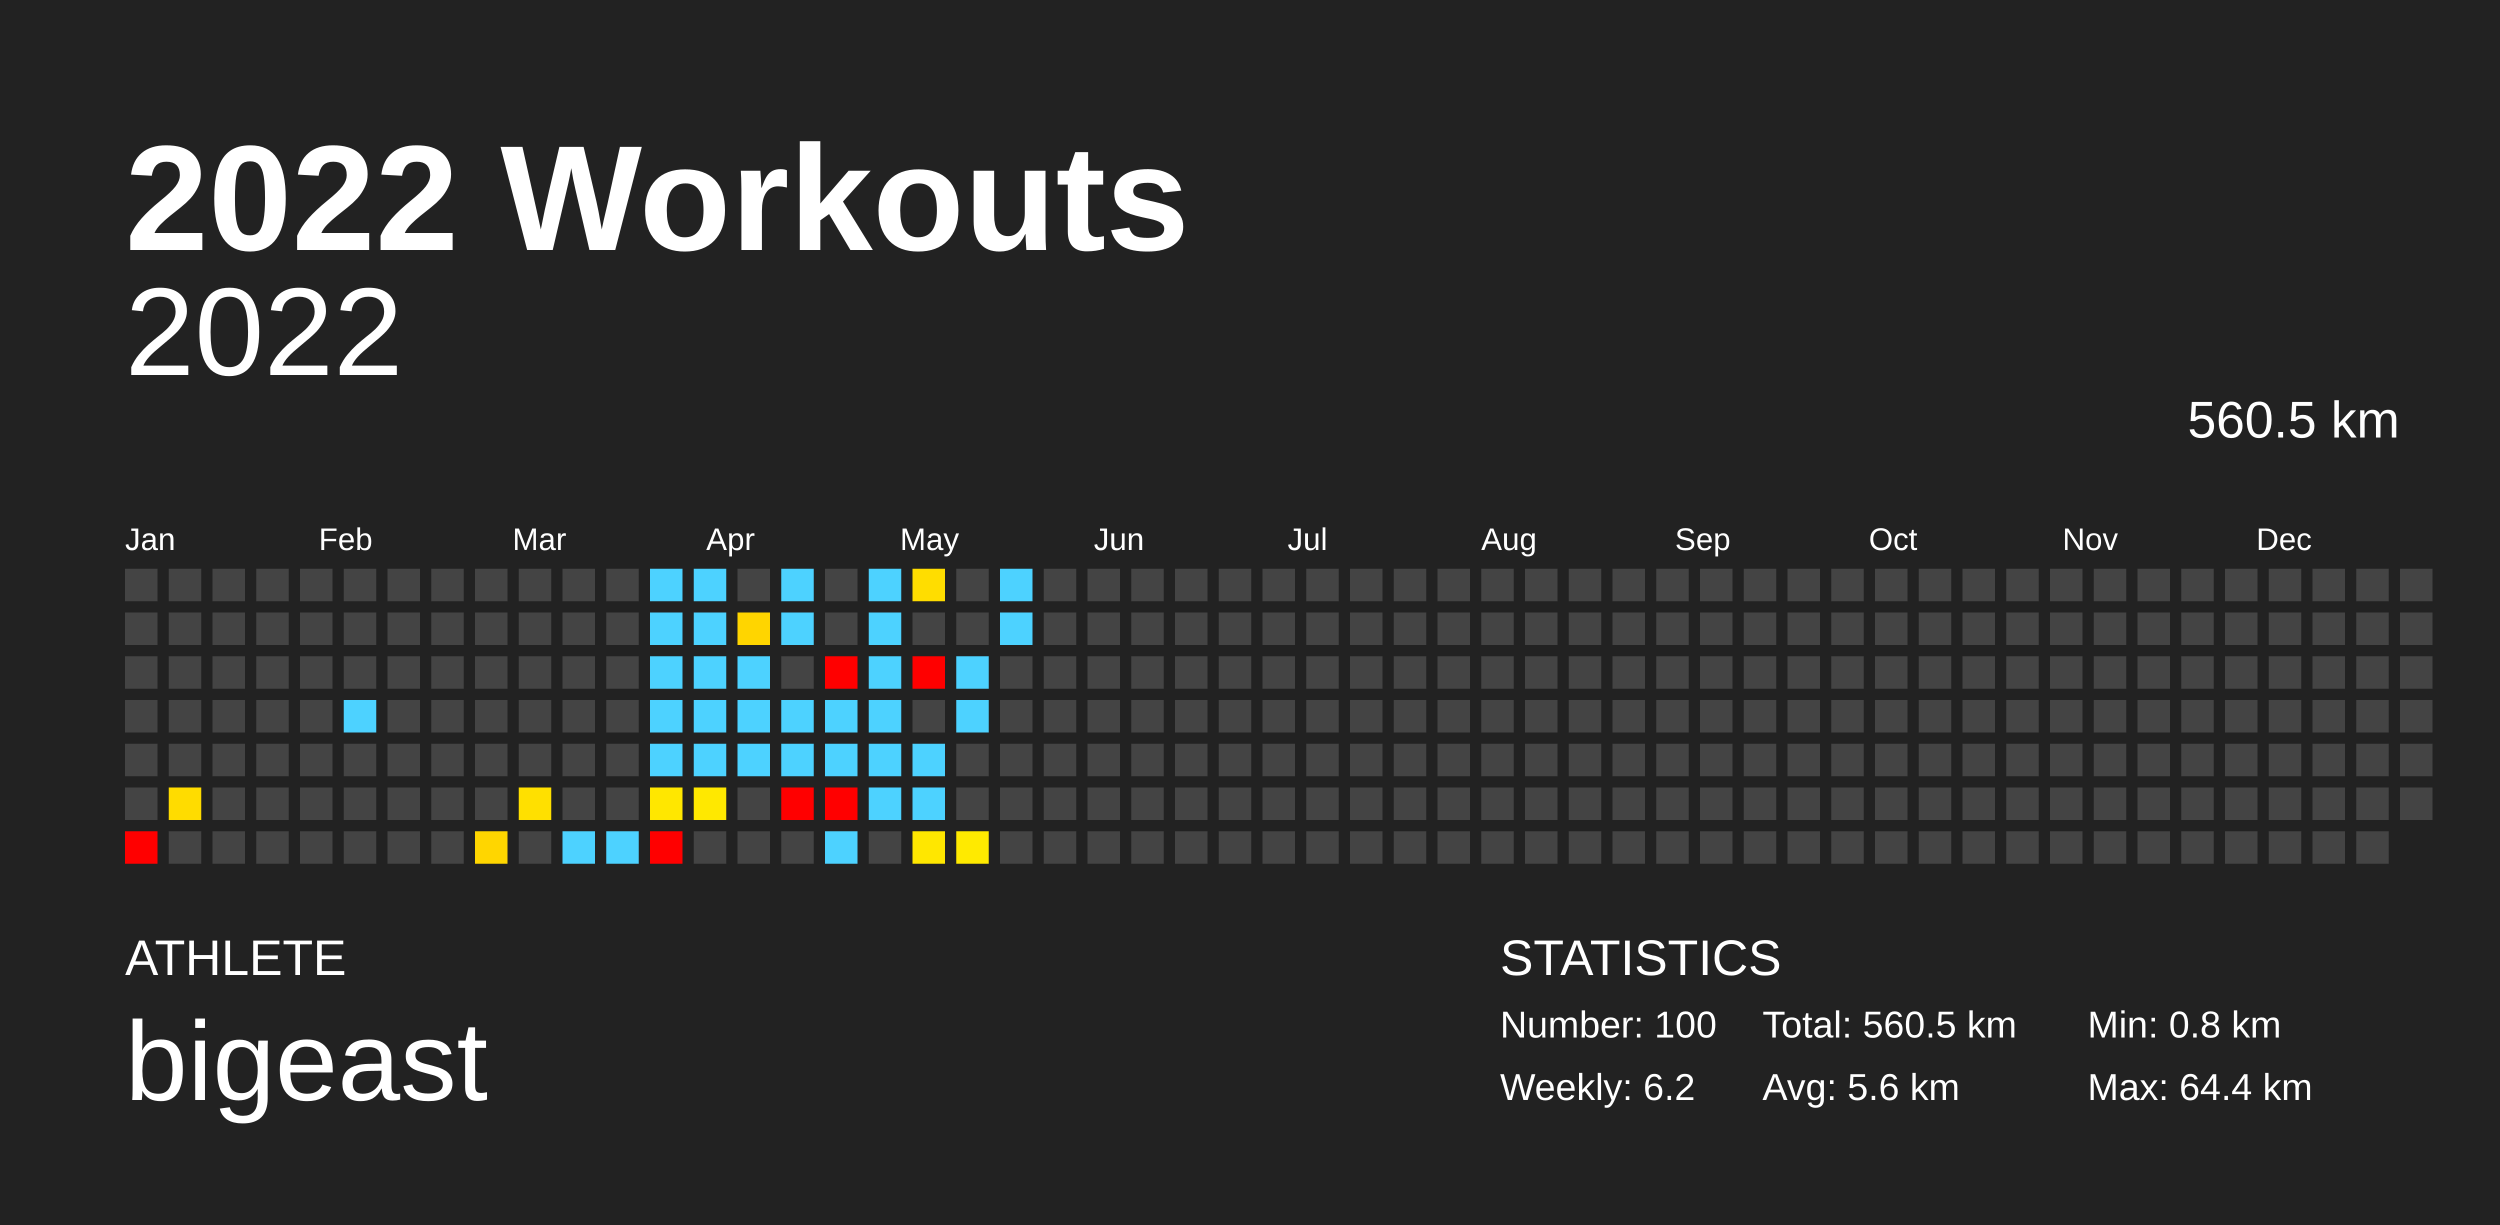
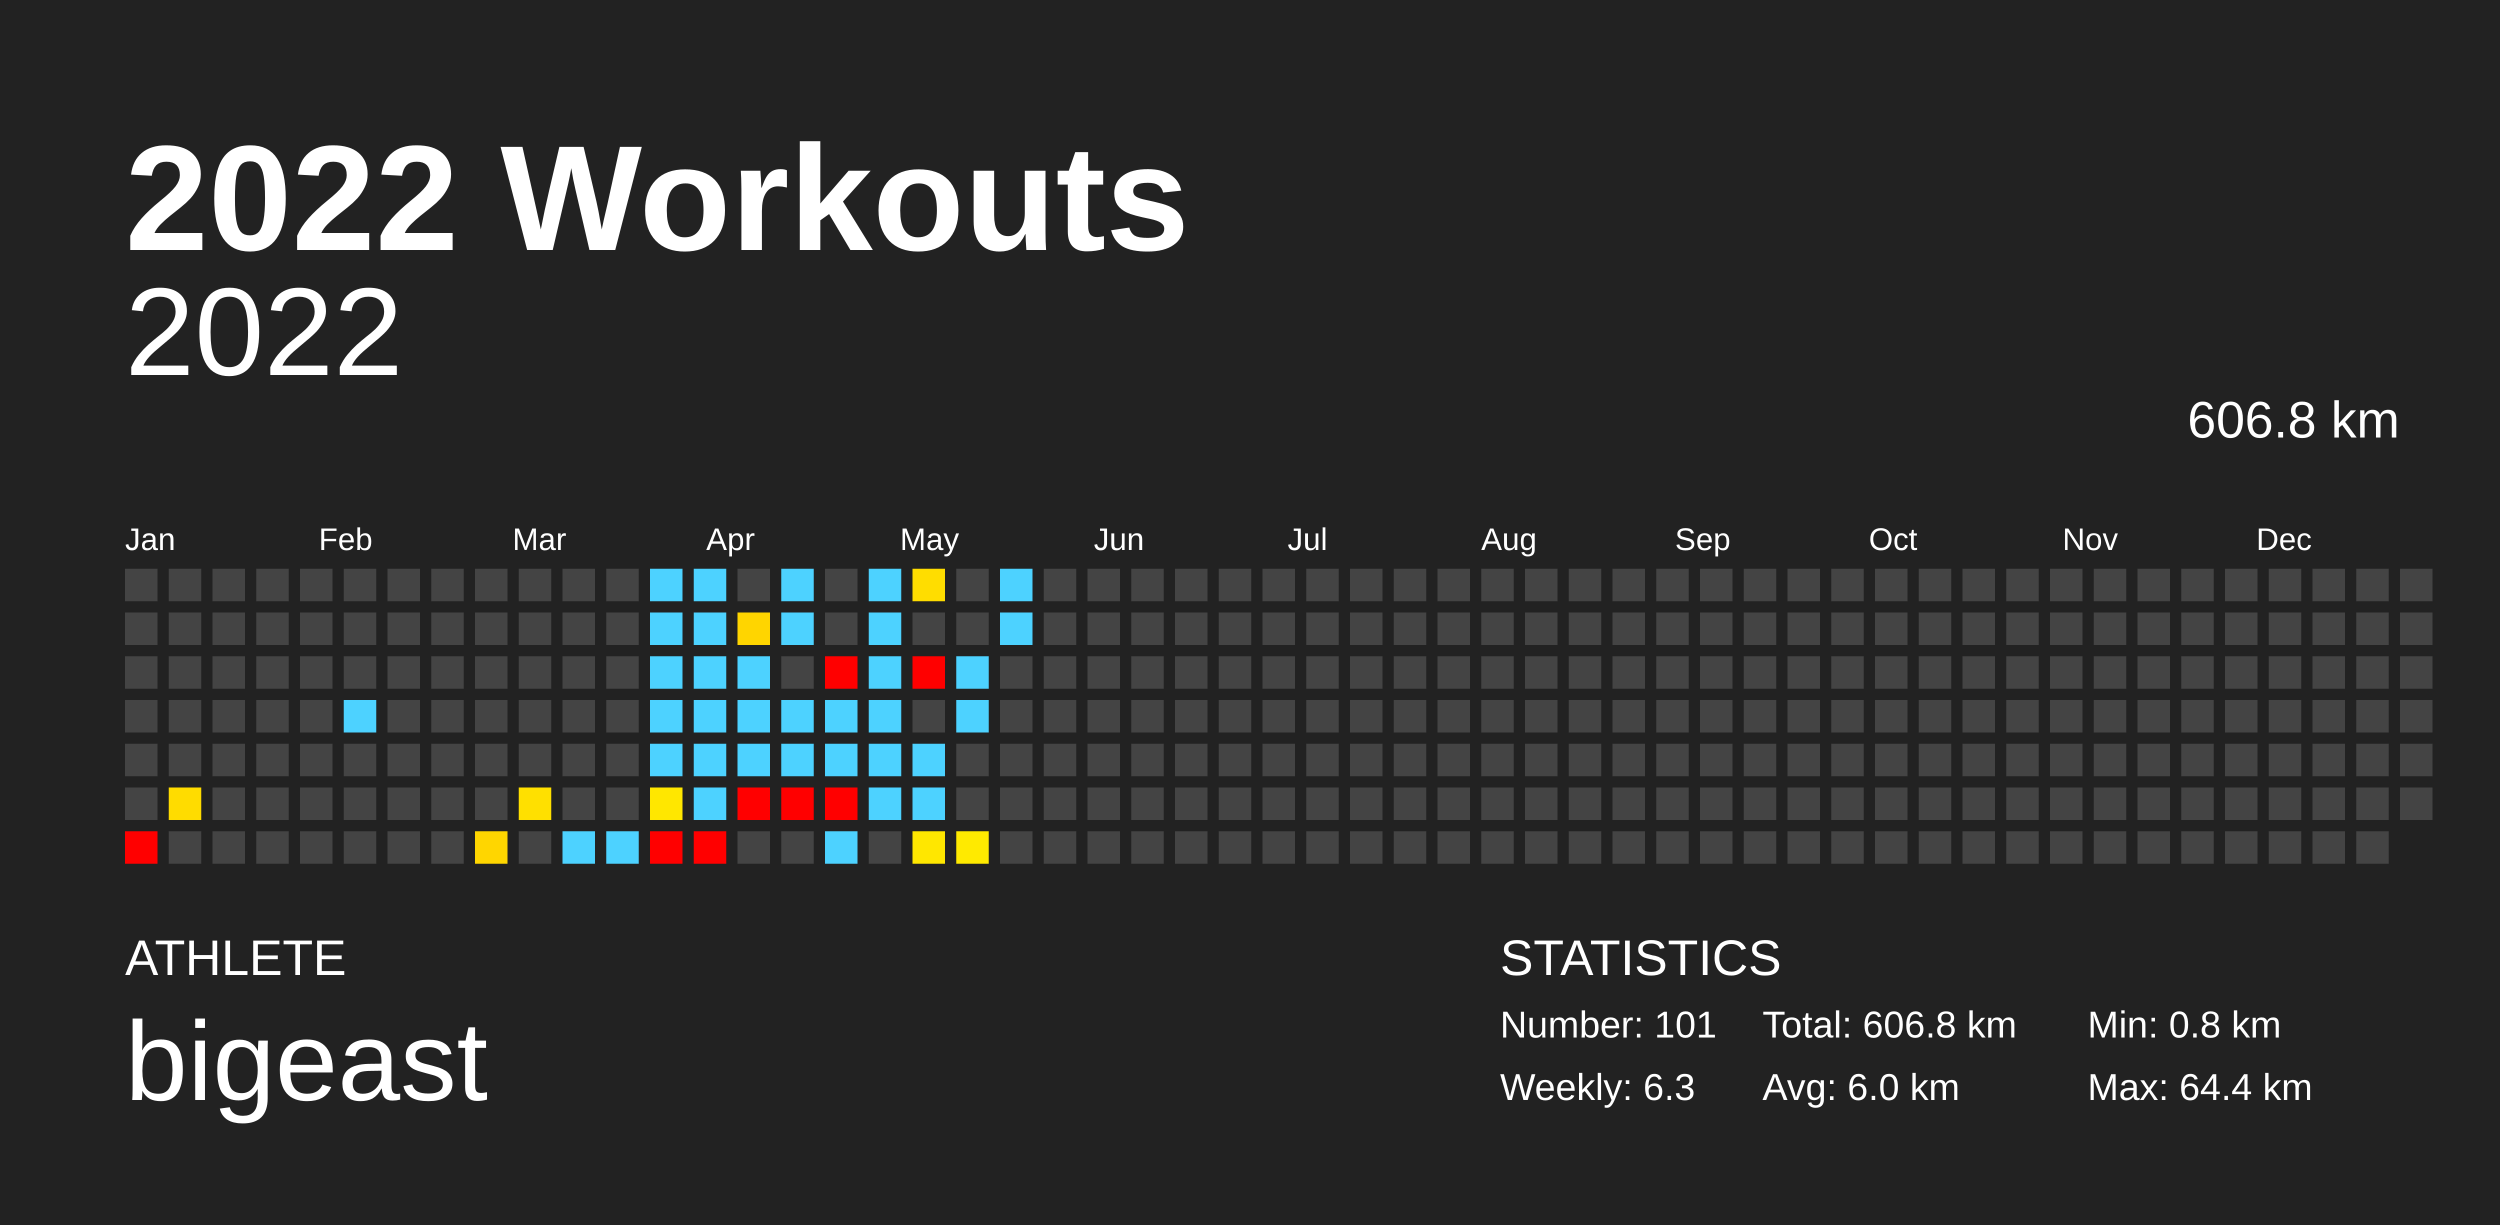
<svg xmlns="http://www.w3.org/2000/svg" baseProfile="full" height="98mm" version="1.1" viewBox="0,0,200,98" width="200mm">
  <defs />
  <rect fill="#222222" height="98" width="200" x="0" y="0" />
  <text fill="#FFFFFF" style="font-size:12px; font-family:Arial; font-weight:bold;" x="10" y="20">2022 Workouts</text>
  <text fill="#FFFFFF" style="font-size:4px; font-family:Arial" x="10" y="78">ATHLETE</text>
  <text fill="#FFFFFF" style="font-size:9px; font-family:Arial" x="10" y="88">bigeast</text>
  <text fill="#FFFFFF" style="font-size:4px; font-family:Arial" x="120" y="78">STATISTICS</text>
-   <text fill="#FFFFFF" style="font-size:3px; font-family:Arial" x="120" y="83">Number: 100</text>
-   <text fill="#FFFFFF" style="font-size:3px; font-family:Arial" x="120" y="88">Weekly: 6.2</text>
-   <text fill="#FFFFFF" style="font-size:3px; font-family:Arial" x="141" y="83">Total: 560.5 km</text>
-   <text fill="#FFFFFF" style="font-size:3px; font-family:Arial" x="141" y="88">Avg: 5.6 km</text>
+   <text fill="#FFFFFF" style="font-size:3px; font-family:Arial" x="120" y="83">Number: 101</text>
+   <text fill="#FFFFFF" style="font-size:3px; font-family:Arial" x="120" y="88">Weekly: 6.3</text>
+   <text fill="#FFFFFF" style="font-size:3px; font-family:Arial" x="141" y="83">Total: 606.8 km</text>
+   <text fill="#FFFFFF" style="font-size:3px; font-family:Arial" x="141" y="88">Avg: 6.0 km</text>
  <text fill="#FFFFFF" style="font-size:3px; font-family:Arial" x="167" y="83">Min: 0.8 km</text>
  <text fill="#FFFFFF" style="font-size:3px; font-family:Arial" x="167" y="88">Max: 64.4 km</text>
  <text alignment-baseline="hanging" fill="#FFFFFF" style="font-size:10.0px; font-family:Arial;" x="10" y="30">2022</text>
-   <text alignment-baseline="hanging" fill="#FFFFFF" style="font-size:4.125px; font-family:Arial;" x="175" y="35">560.5 km</text>
+   <text alignment-baseline="hanging" fill="#FFFFFF" style="font-size:4.125px; font-family:Arial;" x="175" y="35">606.8 km</text>
  <text fill="#FFFFFF" style="font-size:2.5px; font-family:Arial" x="10.0" y="44">Jan</text>
  <text fill="#FFFFFF" style="font-size:2.5px; font-family:Arial" x="25.5" y="44">Feb</text>
  <text fill="#FFFFFF" style="font-size:2.5px; font-family:Arial" x="41.0" y="44">Mar</text>
  <text fill="#FFFFFF" style="font-size:2.5px; font-family:Arial" x="56.5" y="44">Apr</text>
  <text fill="#FFFFFF" style="font-size:2.5px; font-family:Arial" x="72.0" y="44">May</text>
  <text fill="#FFFFFF" style="font-size:2.5px; font-family:Arial" x="87.5" y="44">Jun</text>
  <text fill="#FFFFFF" style="font-size:2.5px; font-family:Arial" x="103.0" y="44">Jul</text>
  <text fill="#FFFFFF" style="font-size:2.5px; font-family:Arial" x="118.5" y="44">Aug</text>
  <text fill="#FFFFFF" style="font-size:2.5px; font-family:Arial" x="134.0" y="44">Sep</text>
  <text fill="#FFFFFF" style="font-size:2.5px; font-family:Arial" x="149.5" y="44">Oct</text>
  <text fill="#FFFFFF" style="font-size:2.5px; font-family:Arial" x="165.0" y="44">Nov</text>
  <text fill="#FFFFFF" style="font-size:2.5px; font-family:Arial" x="180.5" y="44">Dec</text>
  <rect fill="#444444" height="2.6" width="2.6" x="10.0" y="45.5" />
  <rect fill="#444444" height="2.6" width="2.6" x="10.0" y="49.0" />
  <rect fill="#444444" height="2.6" width="2.6" x="10.0" y="52.5" />
  <rect fill="#444444" height="2.6" width="2.6" x="10.0" y="56.0" />
  <rect fill="#444444" height="2.6" width="2.6" x="10.0" y="59.5" />
  <rect fill="#444444" height="2.6" width="2.6" x="10.0" y="63.0" />
  <rect fill="red" height="2.6" width="2.6" x="10.0" y="66.5" />
  <rect fill="#444444" height="2.6" width="2.6" x="13.5" y="45.5" />
  <rect fill="#444444" height="2.6" width="2.6" x="13.5" y="49.0" />
  <rect fill="#444444" height="2.6" width="2.6" x="13.5" y="52.5" />
  <rect fill="#444444" height="2.6" width="2.6" x="13.5" y="56.0" />
  <rect fill="#444444" height="2.6" width="2.6" x="13.5" y="59.5" />
  <rect fill="#ffdc00" height="2.6" width="2.6" x="13.5" y="63.0" />
  <rect fill="#444444" height="2.6" width="2.6" x="13.5" y="66.5" />
  <rect fill="#444444" height="2.6" width="2.6" x="17.0" y="45.5" />
  <rect fill="#444444" height="2.6" width="2.6" x="17.0" y="49.0" />
  <rect fill="#444444" height="2.6" width="2.6" x="17.0" y="52.5" />
  <rect fill="#444444" height="2.6" width="2.6" x="17.0" y="56.0" />
  <rect fill="#444444" height="2.6" width="2.6" x="17.0" y="59.5" />
  <rect fill="#444444" height="2.6" width="2.6" x="17.0" y="63.0" />
  <rect fill="#444444" height="2.6" width="2.6" x="17.0" y="66.5" />
  <rect fill="#444444" height="2.6" width="2.6" x="20.5" y="45.5" />
  <rect fill="#444444" height="2.6" width="2.6" x="20.5" y="49.0" />
  <rect fill="#444444" height="2.6" width="2.6" x="20.5" y="52.5" />
  <rect fill="#444444" height="2.6" width="2.6" x="20.5" y="56.0" />
  <rect fill="#444444" height="2.6" width="2.6" x="20.5" y="59.5" />
  <rect fill="#444444" height="2.6" width="2.6" x="20.5" y="63.0" />
  <rect fill="#444444" height="2.6" width="2.6" x="20.5" y="66.5" />
  <rect fill="#444444" height="2.6" width="2.6" x="24.0" y="45.5" />
  <rect fill="#444444" height="2.6" width="2.6" x="24.0" y="49.0" />
  <rect fill="#444444" height="2.6" width="2.6" x="24.0" y="52.5" />
  <rect fill="#444444" height="2.6" width="2.6" x="24.0" y="56.0" />
  <rect fill="#444444" height="2.6" width="2.6" x="24.0" y="59.5" />
  <rect fill="#444444" height="2.6" width="2.6" x="24.0" y="63.0" />
  <rect fill="#444444" height="2.6" width="2.6" x="24.0" y="66.5" />
  <rect fill="#444444" height="2.6" width="2.6" x="27.5" y="45.5" />
  <rect fill="#444444" height="2.6" width="2.6" x="27.5" y="49.0" />
  <rect fill="#444444" height="2.6" width="2.6" x="27.5" y="52.5" />
  <rect fill="#4dd2ff" height="2.6" width="2.6" x="27.5" y="56.0" />
  <rect fill="#444444" height="2.6" width="2.6" x="27.5" y="59.5" />
  <rect fill="#444444" height="2.6" width="2.6" x="27.5" y="63.0" />
  <rect fill="#444444" height="2.6" width="2.6" x="27.5" y="66.5" />
  <rect fill="#444444" height="2.6" width="2.6" x="31.0" y="45.5" />
  <rect fill="#444444" height="2.6" width="2.6" x="31.0" y="49.0" />
  <rect fill="#444444" height="2.6" width="2.6" x="31.0" y="52.5" />
  <rect fill="#444444" height="2.6" width="2.6" x="31.0" y="56.0" />
  <rect fill="#444444" height="2.6" width="2.6" x="31.0" y="59.5" />
  <rect fill="#444444" height="2.6" width="2.6" x="31.0" y="63.0" />
  <rect fill="#444444" height="2.6" width="2.6" x="31.0" y="66.5" />
  <rect fill="#444444" height="2.6" width="2.6" x="34.5" y="45.5" />
  <rect fill="#444444" height="2.6" width="2.6" x="34.5" y="49.0" />
  <rect fill="#444444" height="2.6" width="2.6" x="34.5" y="52.5" />
  <rect fill="#444444" height="2.6" width="2.6" x="34.5" y="56.0" />
  <rect fill="#444444" height="2.6" width="2.6" x="34.5" y="59.5" />
  <rect fill="#444444" height="2.6" width="2.6" x="34.5" y="63.0" />
  <rect fill="#444444" height="2.6" width="2.6" x="34.5" y="66.5" />
  <rect fill="#444444" height="2.6" width="2.6" x="38.0" y="45.5" />
  <rect fill="#444444" height="2.6" width="2.6" x="38.0" y="49.0" />
  <rect fill="#444444" height="2.6" width="2.6" x="38.0" y="52.5" />
  <rect fill="#444444" height="2.6" width="2.6" x="38.0" y="56.0" />
  <rect fill="#444444" height="2.6" width="2.6" x="38.0" y="59.5" />
  <rect fill="#444444" height="2.6" width="2.6" x="38.0" y="63.0" />
  <rect fill="#ffd600" height="2.6" width="2.6" x="38.0" y="66.5" />
  <rect fill="#444444" height="2.6" width="2.6" x="41.5" y="45.5" />
  <rect fill="#444444" height="2.6" width="2.6" x="41.5" y="49.0" />
  <rect fill="#444444" height="2.6" width="2.6" x="41.5" y="52.5" />
  <rect fill="#444444" height="2.6" width="2.6" x="41.5" y="56.0" />
  <rect fill="#444444" height="2.6" width="2.6" x="41.5" y="59.5" />
  <rect fill="#ffe000" height="2.6" width="2.6" x="41.5" y="63.0" />
  <rect fill="#444444" height="2.6" width="2.6" x="41.5" y="66.5" />
  <rect fill="#444444" height="2.6" width="2.6" x="45.0" y="45.5" />
  <rect fill="#444444" height="2.6" width="2.6" x="45.0" y="49.0" />
  <rect fill="#444444" height="2.6" width="2.6" x="45.0" y="52.5" />
  <rect fill="#444444" height="2.6" width="2.6" x="45.0" y="56.0" />
  <rect fill="#444444" height="2.6" width="2.6" x="45.0" y="59.5" />
  <rect fill="#444444" height="2.6" width="2.6" x="45.0" y="63.0" />
  <rect fill="#4dd2ff" height="2.6" width="2.6" x="45.0" y="66.5" />
  <rect fill="#444444" height="2.6" width="2.6" x="48.5" y="45.5" />
  <rect fill="#444444" height="2.6" width="2.6" x="48.5" y="49.0" />
  <rect fill="#444444" height="2.6" width="2.6" x="48.5" y="52.5" />
  <rect fill="#444444" height="2.6" width="2.6" x="48.5" y="56.0" />
  <rect fill="#444444" height="2.6" width="2.6" x="48.5" y="59.5" />
  <rect fill="#444444" height="2.6" width="2.6" x="48.5" y="63.0" />
  <rect fill="#4dd2ff" height="2.6" width="2.6" x="48.5" y="66.5" />
  <rect fill="#4dd2ff" height="2.6" width="2.6" x="52.0" y="45.5" />
  <rect fill="#4dd2ff" height="2.6" width="2.6" x="52.0" y="49.0" />
  <rect fill="#4dd2ff" height="2.6" width="2.6" x="52.0" y="52.5" />
  <rect fill="#4dd2ff" height="2.6" width="2.6" x="52.0" y="56.0" />
  <rect fill="#4dd2ff" height="2.6" width="2.6" x="52.0" y="59.5" />
  <rect fill="#ffe700" height="2.6" width="2.6" x="52.0" y="63.0" />
  <rect fill="red" height="2.6" width="2.6" x="52.0" y="66.5" />
  <rect fill="#4dd2ff" height="2.6" width="2.6" x="55.5" y="45.5" />
  <rect fill="#4dd2ff" height="2.6" width="2.6" x="55.5" y="49.0" />
  <rect fill="#4dd2ff" height="2.6" width="2.6" x="55.5" y="52.5" />
  <rect fill="#4dd2ff" height="2.6" width="2.6" x="55.5" y="56.0" />
  <rect fill="#4dd2ff" height="2.6" width="2.6" x="55.5" y="59.5" />
-   <rect fill="#ffe800" height="2.6" width="2.6" x="55.5" y="63.0" />
-   <rect fill="#444444" height="2.6" width="2.6" x="55.5" y="66.5" />
+   <rect fill="#4dd2ff" height="2.6" width="2.6" x="55.5" y="63.0" />
+   <rect fill="red" height="2.6" width="2.6" x="55.5" y="66.5" />
  <rect fill="#444444" height="2.6" width="2.6" x="59.0" y="45.5" />
  <rect fill="#ffd500" height="2.6" width="2.6" x="59.0" y="49.0" />
  <rect fill="#4dd2ff" height="2.6" width="2.6" x="59.0" y="52.5" />
  <rect fill="#4dd2ff" height="2.6" width="2.6" x="59.0" y="56.0" />
  <rect fill="#4dd2ff" height="2.6" width="2.6" x="59.0" y="59.5" />
-   <rect fill="#444444" height="2.6" width="2.6" x="59.0" y="63.0" />
+   <rect fill="red" height="2.6" width="2.6" x="59.0" y="63.0" />
  <rect fill="#444444" height="2.6" width="2.6" x="59.0" y="66.5" />
  <rect fill="#4dd2ff" height="2.6" width="2.6" x="62.5" y="45.5" />
  <rect fill="#4dd2ff" height="2.6" width="2.6" x="62.5" y="49.0" />
  <rect fill="#444444" height="2.6" width="2.6" x="62.5" y="52.5" />
  <rect fill="#4dd2ff" height="2.6" width="2.6" x="62.5" y="56.0" />
  <rect fill="#4dd2ff" height="2.6" width="2.6" x="62.5" y="59.5" />
  <rect fill="red" height="2.6" width="2.6" x="62.5" y="63.0" />
  <rect fill="#444444" height="2.6" width="2.6" x="62.5" y="66.5" />
  <rect fill="#444444" height="2.6" width="2.6" x="66.0" y="45.5" />
  <rect fill="#444444" height="2.6" width="2.6" x="66.0" y="49.0" />
  <rect fill="red" height="2.6" width="2.6" x="66.0" y="52.5" />
  <rect fill="#4dd2ff" height="2.6" width="2.6" x="66.0" y="56.0" />
  <rect fill="#4dd2ff" height="2.6" width="2.6" x="66.0" y="59.5" />
  <rect fill="red" height="2.6" width="2.6" x="66.0" y="63.0" />
  <rect fill="#4dd2ff" height="2.6" width="2.6" x="66.0" y="66.5" />
  <rect fill="#4dd2ff" height="2.6" width="2.6" x="69.5" y="45.5" />
  <rect fill="#4dd2ff" height="2.6" width="2.6" x="69.5" y="49.0" />
  <rect fill="#4dd2ff" height="2.6" width="2.6" x="69.5" y="52.5" />
  <rect fill="#4dd2ff" height="2.6" width="2.6" x="69.5" y="56.0" />
  <rect fill="#4dd2ff" height="2.6" width="2.6" x="69.5" y="59.5" />
  <rect fill="#4dd2ff" height="2.6" width="2.6" x="69.5" y="63.0" />
  <rect fill="#444444" height="2.6" width="2.6" x="69.5" y="66.5" />
  <rect fill="#ffdd00" height="2.6" width="2.6" x="73.0" y="45.5" />
  <rect fill="#444444" height="2.6" width="2.6" x="73.0" y="49.0" />
  <rect fill="red" height="2.6" width="2.6" x="73.0" y="52.5" />
  <rect fill="#444444" height="2.6" width="2.6" x="73.0" y="56.0" />
  <rect fill="#4dd2ff" height="2.6" width="2.6" x="73.0" y="59.5" />
  <rect fill="#4dd2ff" height="2.6" width="2.6" x="73.0" y="63.0" />
  <rect fill="#ffe700" height="2.6" width="2.6" x="73.0" y="66.5" />
  <rect fill="#444444" height="2.6" width="2.6" x="76.5" y="45.5" />
  <rect fill="#444444" height="2.6" width="2.6" x="76.5" y="49.0" />
  <rect fill="#4dd2ff" height="2.6" width="2.6" x="76.5" y="52.5" />
  <rect fill="#4dd2ff" height="2.6" width="2.6" x="76.5" y="56.0" />
  <rect fill="#444444" height="2.6" width="2.6" x="76.5" y="59.5" />
  <rect fill="#444444" height="2.6" width="2.6" x="76.5" y="63.0" />
  <rect fill="#ffea00" height="2.6" width="2.6" x="76.5" y="66.5" />
  <rect fill="#4dd2ff" height="2.6" width="2.6" x="80.0" y="45.5" />
  <rect fill="#4dd2ff" height="2.6" width="2.6" x="80.0" y="49.0" />
  <rect fill="#444444" height="2.6" width="2.6" x="80.0" y="52.5" />
  <rect fill="#444444" height="2.6" width="2.6" x="80.0" y="56.0" />
  <rect fill="#444444" height="2.6" width="2.6" x="80.0" y="59.5" />
  <rect fill="#444444" height="2.6" width="2.6" x="80.0" y="63.0" />
  <rect fill="#444444" height="2.6" width="2.6" x="80.0" y="66.5" />
  <rect fill="#444444" height="2.6" width="2.6" x="83.5" y="45.5" />
  <rect fill="#444444" height="2.6" width="2.6" x="83.5" y="49.0" />
  <rect fill="#444444" height="2.6" width="2.6" x="83.5" y="52.5" />
  <rect fill="#444444" height="2.6" width="2.6" x="83.5" y="56.0" />
  <rect fill="#444444" height="2.6" width="2.6" x="83.5" y="59.5" />
  <rect fill="#444444" height="2.6" width="2.6" x="83.5" y="63.0" />
  <rect fill="#444444" height="2.6" width="2.6" x="83.5" y="66.5" />
  <rect fill="#444444" height="2.6" width="2.6" x="87.0" y="45.5" />
  <rect fill="#444444" height="2.6" width="2.6" x="87.0" y="49.0" />
  <rect fill="#444444" height="2.6" width="2.6" x="87.0" y="52.5" />
  <rect fill="#444444" height="2.6" width="2.6" x="87.0" y="56.0" />
  <rect fill="#444444" height="2.6" width="2.6" x="87.0" y="59.5" />
  <rect fill="#444444" height="2.6" width="2.6" x="87.0" y="63.0" />
  <rect fill="#444444" height="2.6" width="2.6" x="87.0" y="66.5" />
  <rect fill="#444444" height="2.6" width="2.6" x="90.5" y="45.5" />
  <rect fill="#444444" height="2.6" width="2.6" x="90.5" y="49.0" />
  <rect fill="#444444" height="2.6" width="2.6" x="90.5" y="52.5" />
  <rect fill="#444444" height="2.6" width="2.6" x="90.5" y="56.0" />
  <rect fill="#444444" height="2.6" width="2.6" x="90.5" y="59.5" />
  <rect fill="#444444" height="2.6" width="2.6" x="90.5" y="63.0" />
  <rect fill="#444444" height="2.6" width="2.6" x="90.5" y="66.5" />
  <rect fill="#444444" height="2.6" width="2.6" x="94.0" y="45.5" />
  <rect fill="#444444" height="2.6" width="2.6" x="94.0" y="49.0" />
  <rect fill="#444444" height="2.6" width="2.6" x="94.0" y="52.5" />
  <rect fill="#444444" height="2.6" width="2.6" x="94.0" y="56.0" />
  <rect fill="#444444" height="2.6" width="2.6" x="94.0" y="59.5" />
  <rect fill="#444444" height="2.6" width="2.6" x="94.0" y="63.0" />
  <rect fill="#444444" height="2.6" width="2.6" x="94.0" y="66.5" />
  <rect fill="#444444" height="2.6" width="2.6" x="97.5" y="45.5" />
  <rect fill="#444444" height="2.6" width="2.6" x="97.5" y="49.0" />
  <rect fill="#444444" height="2.6" width="2.6" x="97.5" y="52.5" />
  <rect fill="#444444" height="2.6" width="2.6" x="97.5" y="56.0" />
  <rect fill="#444444" height="2.6" width="2.6" x="97.5" y="59.5" />
  <rect fill="#444444" height="2.6" width="2.6" x="97.5" y="63.0" />
  <rect fill="#444444" height="2.6" width="2.6" x="97.5" y="66.5" />
  <rect fill="#444444" height="2.6" width="2.6" x="101.0" y="45.5" />
  <rect fill="#444444" height="2.6" width="2.6" x="101.0" y="49.0" />
  <rect fill="#444444" height="2.6" width="2.6" x="101.0" y="52.5" />
  <rect fill="#444444" height="2.6" width="2.6" x="101.0" y="56.0" />
  <rect fill="#444444" height="2.6" width="2.6" x="101.0" y="59.5" />
  <rect fill="#444444" height="2.6" width="2.6" x="101.0" y="63.0" />
  <rect fill="#444444" height="2.6" width="2.6" x="101.0" y="66.5" />
  <rect fill="#444444" height="2.6" width="2.6" x="104.5" y="45.5" />
  <rect fill="#444444" height="2.6" width="2.6" x="104.5" y="49.0" />
  <rect fill="#444444" height="2.6" width="2.6" x="104.5" y="52.5" />
  <rect fill="#444444" height="2.6" width="2.6" x="104.5" y="56.0" />
  <rect fill="#444444" height="2.6" width="2.6" x="104.5" y="59.5" />
  <rect fill="#444444" height="2.6" width="2.6" x="104.5" y="63.0" />
  <rect fill="#444444" height="2.6" width="2.6" x="104.5" y="66.5" />
  <rect fill="#444444" height="2.6" width="2.6" x="108.0" y="45.5" />
  <rect fill="#444444" height="2.6" width="2.6" x="108.0" y="49.0" />
  <rect fill="#444444" height="2.6" width="2.6" x="108.0" y="52.5" />
  <rect fill="#444444" height="2.6" width="2.6" x="108.0" y="56.0" />
  <rect fill="#444444" height="2.6" width="2.6" x="108.0" y="59.5" />
  <rect fill="#444444" height="2.6" width="2.6" x="108.0" y="63.0" />
  <rect fill="#444444" height="2.6" width="2.6" x="108.0" y="66.5" />
  <rect fill="#444444" height="2.6" width="2.6" x="111.5" y="45.5" />
  <rect fill="#444444" height="2.6" width="2.6" x="111.5" y="49.0" />
  <rect fill="#444444" height="2.6" width="2.6" x="111.5" y="52.5" />
  <rect fill="#444444" height="2.6" width="2.6" x="111.5" y="56.0" />
  <rect fill="#444444" height="2.6" width="2.6" x="111.5" y="59.5" />
  <rect fill="#444444" height="2.6" width="2.6" x="111.5" y="63.0" />
  <rect fill="#444444" height="2.6" width="2.6" x="111.5" y="66.5" />
  <rect fill="#444444" height="2.6" width="2.6" x="115.0" y="45.5" />
  <rect fill="#444444" height="2.6" width="2.6" x="115.0" y="49.0" />
  <rect fill="#444444" height="2.6" width="2.6" x="115.0" y="52.5" />
  <rect fill="#444444" height="2.6" width="2.6" x="115.0" y="56.0" />
  <rect fill="#444444" height="2.6" width="2.6" x="115.0" y="59.5" />
  <rect fill="#444444" height="2.6" width="2.6" x="115.0" y="63.0" />
  <rect fill="#444444" height="2.6" width="2.6" x="115.0" y="66.5" />
  <rect fill="#444444" height="2.6" width="2.6" x="118.5" y="45.5" />
  <rect fill="#444444" height="2.6" width="2.6" x="118.5" y="49.0" />
  <rect fill="#444444" height="2.6" width="2.6" x="118.5" y="52.5" />
  <rect fill="#444444" height="2.6" width="2.6" x="118.5" y="56.0" />
  <rect fill="#444444" height="2.6" width="2.6" x="118.5" y="59.5" />
  <rect fill="#444444" height="2.6" width="2.6" x="118.5" y="63.0" />
  <rect fill="#444444" height="2.6" width="2.6" x="118.5" y="66.5" />
  <rect fill="#444444" height="2.6" width="2.6" x="122.0" y="45.5" />
  <rect fill="#444444" height="2.6" width="2.6" x="122.0" y="49.0" />
  <rect fill="#444444" height="2.6" width="2.6" x="122.0" y="52.5" />
  <rect fill="#444444" height="2.6" width="2.6" x="122.0" y="56.0" />
  <rect fill="#444444" height="2.6" width="2.6" x="122.0" y="59.5" />
  <rect fill="#444444" height="2.6" width="2.6" x="122.0" y="63.0" />
  <rect fill="#444444" height="2.6" width="2.6" x="122.0" y="66.5" />
  <rect fill="#444444" height="2.6" width="2.6" x="125.5" y="45.5" />
  <rect fill="#444444" height="2.6" width="2.6" x="125.5" y="49.0" />
  <rect fill="#444444" height="2.6" width="2.6" x="125.5" y="52.5" />
  <rect fill="#444444" height="2.6" width="2.6" x="125.5" y="56.0" />
  <rect fill="#444444" height="2.6" width="2.6" x="125.5" y="59.5" />
  <rect fill="#444444" height="2.6" width="2.6" x="125.5" y="63.0" />
  <rect fill="#444444" height="2.6" width="2.6" x="125.5" y="66.5" />
  <rect fill="#444444" height="2.6" width="2.6" x="129.0" y="45.5" />
  <rect fill="#444444" height="2.6" width="2.6" x="129.0" y="49.0" />
  <rect fill="#444444" height="2.6" width="2.6" x="129.0" y="52.5" />
  <rect fill="#444444" height="2.6" width="2.6" x="129.0" y="56.0" />
  <rect fill="#444444" height="2.6" width="2.6" x="129.0" y="59.5" />
  <rect fill="#444444" height="2.6" width="2.6" x="129.0" y="63.0" />
  <rect fill="#444444" height="2.6" width="2.6" x="129.0" y="66.5" />
  <rect fill="#444444" height="2.6" width="2.6" x="132.5" y="45.5" />
  <rect fill="#444444" height="2.6" width="2.6" x="132.5" y="49.0" />
  <rect fill="#444444" height="2.6" width="2.6" x="132.5" y="52.5" />
  <rect fill="#444444" height="2.6" width="2.6" x="132.5" y="56.0" />
  <rect fill="#444444" height="2.6" width="2.6" x="132.5" y="59.5" />
  <rect fill="#444444" height="2.6" width="2.6" x="132.5" y="63.0" />
  <rect fill="#444444" height="2.6" width="2.6" x="132.5" y="66.5" />
  <rect fill="#444444" height="2.6" width="2.6" x="136.0" y="45.5" />
  <rect fill="#444444" height="2.6" width="2.6" x="136.0" y="49.0" />
  <rect fill="#444444" height="2.6" width="2.6" x="136.0" y="52.5" />
  <rect fill="#444444" height="2.6" width="2.6" x="136.0" y="56.0" />
  <rect fill="#444444" height="2.6" width="2.6" x="136.0" y="59.5" />
  <rect fill="#444444" height="2.6" width="2.6" x="136.0" y="63.0" />
  <rect fill="#444444" height="2.6" width="2.6" x="136.0" y="66.5" />
  <rect fill="#444444" height="2.6" width="2.6" x="139.5" y="45.5" />
  <rect fill="#444444" height="2.6" width="2.6" x="139.5" y="49.0" />
  <rect fill="#444444" height="2.6" width="2.6" x="139.5" y="52.5" />
  <rect fill="#444444" height="2.6" width="2.6" x="139.5" y="56.0" />
  <rect fill="#444444" height="2.6" width="2.6" x="139.5" y="59.5" />
  <rect fill="#444444" height="2.6" width="2.6" x="139.5" y="63.0" />
  <rect fill="#444444" height="2.6" width="2.6" x="139.5" y="66.5" />
  <rect fill="#444444" height="2.6" width="2.6" x="143.0" y="45.5" />
  <rect fill="#444444" height="2.6" width="2.6" x="143.0" y="49.0" />
  <rect fill="#444444" height="2.6" width="2.6" x="143.0" y="52.5" />
  <rect fill="#444444" height="2.6" width="2.6" x="143.0" y="56.0" />
  <rect fill="#444444" height="2.6" width="2.6" x="143.0" y="59.5" />
  <rect fill="#444444" height="2.6" width="2.6" x="143.0" y="63.0" />
  <rect fill="#444444" height="2.6" width="2.6" x="143.0" y="66.5" />
  <rect fill="#444444" height="2.6" width="2.6" x="146.5" y="45.5" />
  <rect fill="#444444" height="2.6" width="2.6" x="146.5" y="49.0" />
  <rect fill="#444444" height="2.6" width="2.6" x="146.5" y="52.5" />
  <rect fill="#444444" height="2.6" width="2.6" x="146.5" y="56.0" />
  <rect fill="#444444" height="2.6" width="2.6" x="146.5" y="59.5" />
  <rect fill="#444444" height="2.6" width="2.6" x="146.5" y="63.0" />
  <rect fill="#444444" height="2.6" width="2.6" x="146.5" y="66.5" />
  <rect fill="#444444" height="2.6" width="2.6" x="150.0" y="45.5" />
  <rect fill="#444444" height="2.6" width="2.6" x="150.0" y="49.0" />
  <rect fill="#444444" height="2.6" width="2.6" x="150.0" y="52.5" />
  <rect fill="#444444" height="2.6" width="2.6" x="150.0" y="56.0" />
  <rect fill="#444444" height="2.6" width="2.6" x="150.0" y="59.5" />
  <rect fill="#444444" height="2.6" width="2.6" x="150.0" y="63.0" />
  <rect fill="#444444" height="2.6" width="2.6" x="150.0" y="66.5" />
  <rect fill="#444444" height="2.6" width="2.6" x="153.5" y="45.5" />
  <rect fill="#444444" height="2.6" width="2.6" x="153.5" y="49.0" />
  <rect fill="#444444" height="2.6" width="2.6" x="153.5" y="52.5" />
  <rect fill="#444444" height="2.6" width="2.6" x="153.5" y="56.0" />
  <rect fill="#444444" height="2.6" width="2.6" x="153.5" y="59.5" />
  <rect fill="#444444" height="2.6" width="2.6" x="153.5" y="63.0" />
  <rect fill="#444444" height="2.6" width="2.6" x="153.5" y="66.5" />
  <rect fill="#444444" height="2.6" width="2.6" x="157.0" y="45.5" />
  <rect fill="#444444" height="2.6" width="2.6" x="157.0" y="49.0" />
  <rect fill="#444444" height="2.6" width="2.6" x="157.0" y="52.5" />
  <rect fill="#444444" height="2.6" width="2.6" x="157.0" y="56.0" />
  <rect fill="#444444" height="2.6" width="2.6" x="157.0" y="59.5" />
  <rect fill="#444444" height="2.6" width="2.6" x="157.0" y="63.0" />
  <rect fill="#444444" height="2.6" width="2.6" x="157.0" y="66.5" />
  <rect fill="#444444" height="2.6" width="2.6" x="160.5" y="45.5" />
  <rect fill="#444444" height="2.6" width="2.6" x="160.5" y="49.0" />
  <rect fill="#444444" height="2.6" width="2.6" x="160.5" y="52.5" />
  <rect fill="#444444" height="2.6" width="2.6" x="160.5" y="56.0" />
  <rect fill="#444444" height="2.6" width="2.6" x="160.5" y="59.5" />
  <rect fill="#444444" height="2.6" width="2.6" x="160.5" y="63.0" />
  <rect fill="#444444" height="2.6" width="2.6" x="160.5" y="66.5" />
  <rect fill="#444444" height="2.6" width="2.6" x="164.0" y="45.5" />
  <rect fill="#444444" height="2.6" width="2.6" x="164.0" y="49.0" />
  <rect fill="#444444" height="2.6" width="2.6" x="164.0" y="52.5" />
  <rect fill="#444444" height="2.6" width="2.6" x="164.0" y="56.0" />
  <rect fill="#444444" height="2.6" width="2.6" x="164.0" y="59.5" />
  <rect fill="#444444" height="2.6" width="2.6" x="164.0" y="63.0" />
  <rect fill="#444444" height="2.6" width="2.6" x="164.0" y="66.5" />
  <rect fill="#444444" height="2.6" width="2.6" x="167.5" y="45.5" />
  <rect fill="#444444" height="2.6" width="2.6" x="167.5" y="49.0" />
  <rect fill="#444444" height="2.6" width="2.6" x="167.5" y="52.5" />
  <rect fill="#444444" height="2.6" width="2.6" x="167.5" y="56.0" />
  <rect fill="#444444" height="2.6" width="2.6" x="167.5" y="59.5" />
  <rect fill="#444444" height="2.6" width="2.6" x="167.5" y="63.0" />
  <rect fill="#444444" height="2.6" width="2.6" x="167.5" y="66.5" />
  <rect fill="#444444" height="2.6" width="2.6" x="171.0" y="45.5" />
  <rect fill="#444444" height="2.6" width="2.6" x="171.0" y="49.0" />
  <rect fill="#444444" height="2.6" width="2.6" x="171.0" y="52.5" />
  <rect fill="#444444" height="2.6" width="2.6" x="171.0" y="56.0" />
  <rect fill="#444444" height="2.6" width="2.6" x="171.0" y="59.5" />
  <rect fill="#444444" height="2.6" width="2.6" x="171.0" y="63.0" />
  <rect fill="#444444" height="2.6" width="2.6" x="171.0" y="66.5" />
  <rect fill="#444444" height="2.6" width="2.6" x="174.5" y="45.5" />
  <rect fill="#444444" height="2.6" width="2.6" x="174.5" y="49.0" />
  <rect fill="#444444" height="2.6" width="2.6" x="174.5" y="52.5" />
  <rect fill="#444444" height="2.6" width="2.6" x="174.5" y="56.0" />
  <rect fill="#444444" height="2.6" width="2.6" x="174.5" y="59.5" />
  <rect fill="#444444" height="2.6" width="2.6" x="174.5" y="63.0" />
  <rect fill="#444444" height="2.6" width="2.6" x="174.5" y="66.5" />
  <rect fill="#444444" height="2.6" width="2.6" x="178.0" y="45.5" />
  <rect fill="#444444" height="2.6" width="2.6" x="178.0" y="49.0" />
  <rect fill="#444444" height="2.6" width="2.6" x="178.0" y="52.5" />
  <rect fill="#444444" height="2.6" width="2.6" x="178.0" y="56.0" />
  <rect fill="#444444" height="2.6" width="2.6" x="178.0" y="59.5" />
  <rect fill="#444444" height="2.6" width="2.6" x="178.0" y="63.0" />
  <rect fill="#444444" height="2.6" width="2.6" x="178.0" y="66.5" />
  <rect fill="#444444" height="2.6" width="2.6" x="181.5" y="45.5" />
  <rect fill="#444444" height="2.6" width="2.6" x="181.5" y="49.0" />
  <rect fill="#444444" height="2.6" width="2.6" x="181.5" y="52.5" />
  <rect fill="#444444" height="2.6" width="2.6" x="181.5" y="56.0" />
  <rect fill="#444444" height="2.6" width="2.6" x="181.5" y="59.5" />
  <rect fill="#444444" height="2.6" width="2.6" x="181.5" y="63.0" />
  <rect fill="#444444" height="2.6" width="2.6" x="181.5" y="66.5" />
  <rect fill="#444444" height="2.6" width="2.6" x="185.0" y="45.5" />
  <rect fill="#444444" height="2.6" width="2.6" x="185.0" y="49.0" />
  <rect fill="#444444" height="2.6" width="2.6" x="185.0" y="52.5" />
  <rect fill="#444444" height="2.6" width="2.6" x="185.0" y="56.0" />
  <rect fill="#444444" height="2.6" width="2.6" x="185.0" y="59.5" />
  <rect fill="#444444" height="2.6" width="2.6" x="185.0" y="63.0" />
  <rect fill="#444444" height="2.6" width="2.6" x="185.0" y="66.5" />
  <rect fill="#444444" height="2.6" width="2.6" x="188.5" y="45.5" />
  <rect fill="#444444" height="2.6" width="2.6" x="188.5" y="49.0" />
  <rect fill="#444444" height="2.6" width="2.6" x="188.5" y="52.5" />
  <rect fill="#444444" height="2.6" width="2.6" x="188.5" y="56.0" />
  <rect fill="#444444" height="2.6" width="2.6" x="188.5" y="59.5" />
  <rect fill="#444444" height="2.6" width="2.6" x="188.5" y="63.0" />
  <rect fill="#444444" height="2.6" width="2.6" x="188.5" y="66.5" />
  <rect fill="#444444" height="2.6" width="2.6" x="192.0" y="45.5" />
  <rect fill="#444444" height="2.6" width="2.6" x="192.0" y="49.0" />
  <rect fill="#444444" height="2.6" width="2.6" x="192.0" y="52.5" />
  <rect fill="#444444" height="2.6" width="2.6" x="192.0" y="56.0" />
  <rect fill="#444444" height="2.6" width="2.6" x="192.0" y="59.5" />
  <rect fill="#444444" height="2.6" width="2.6" x="192.0" y="63.0" />
</svg>
